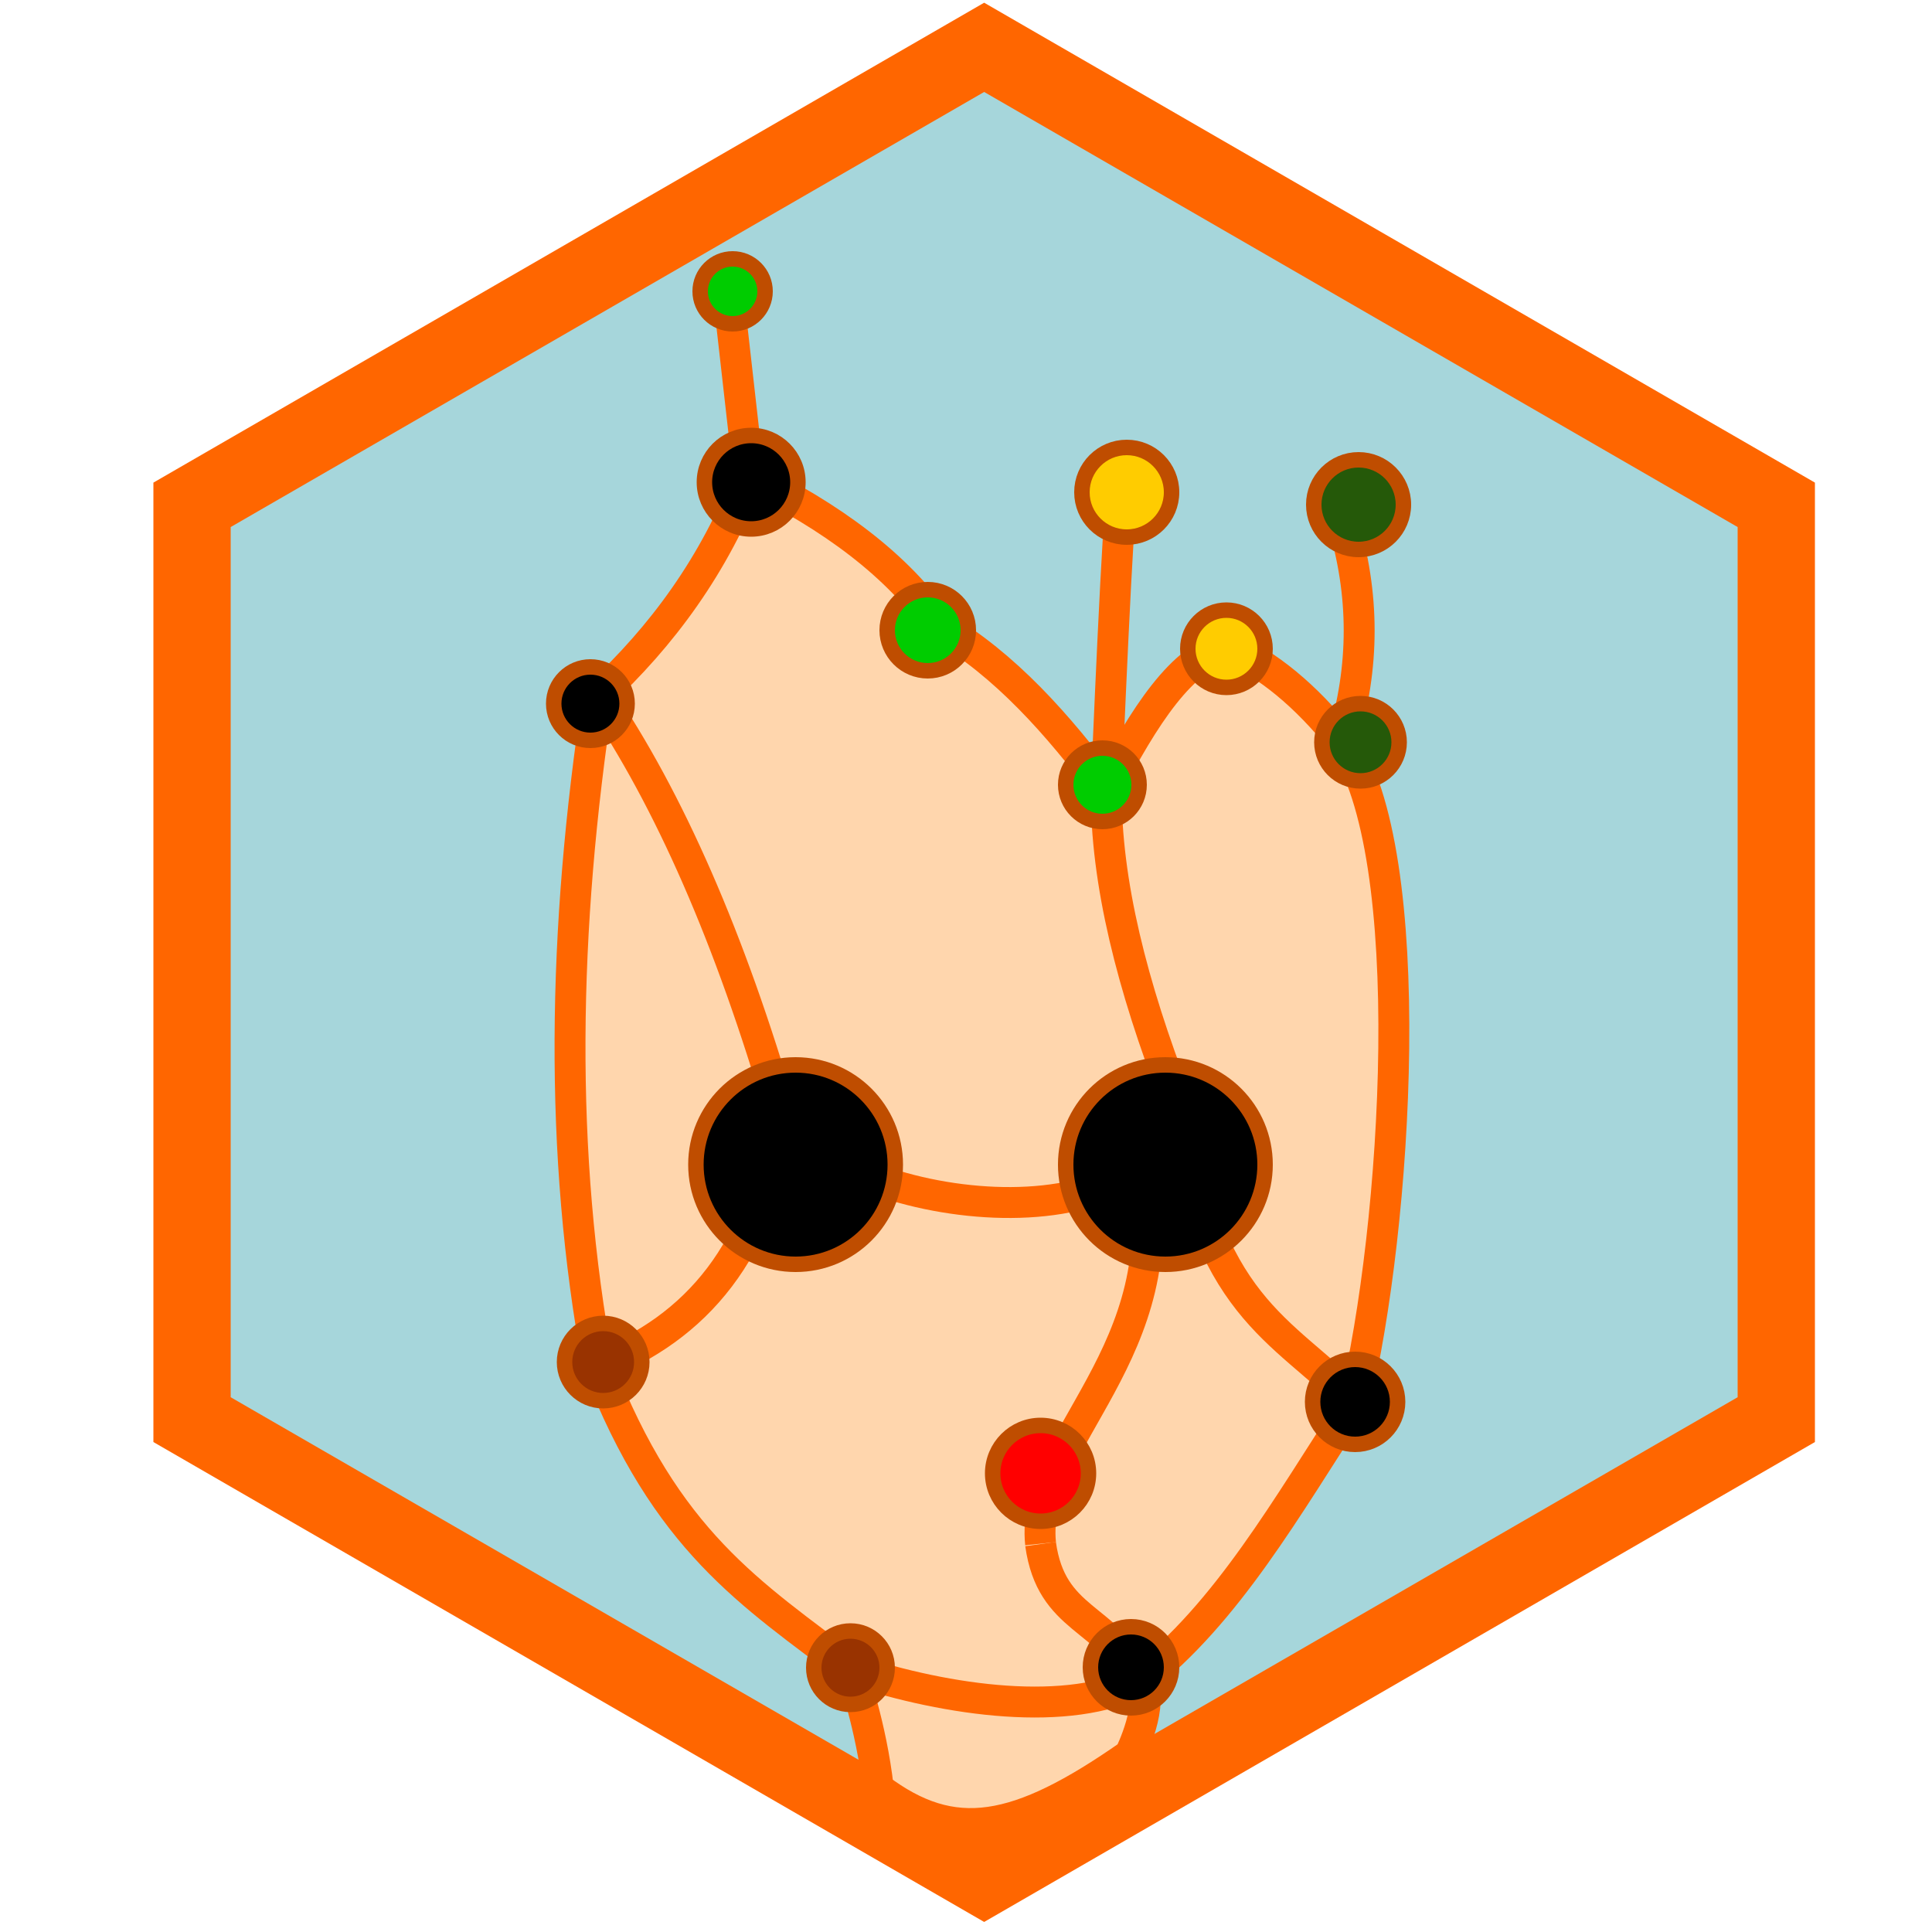
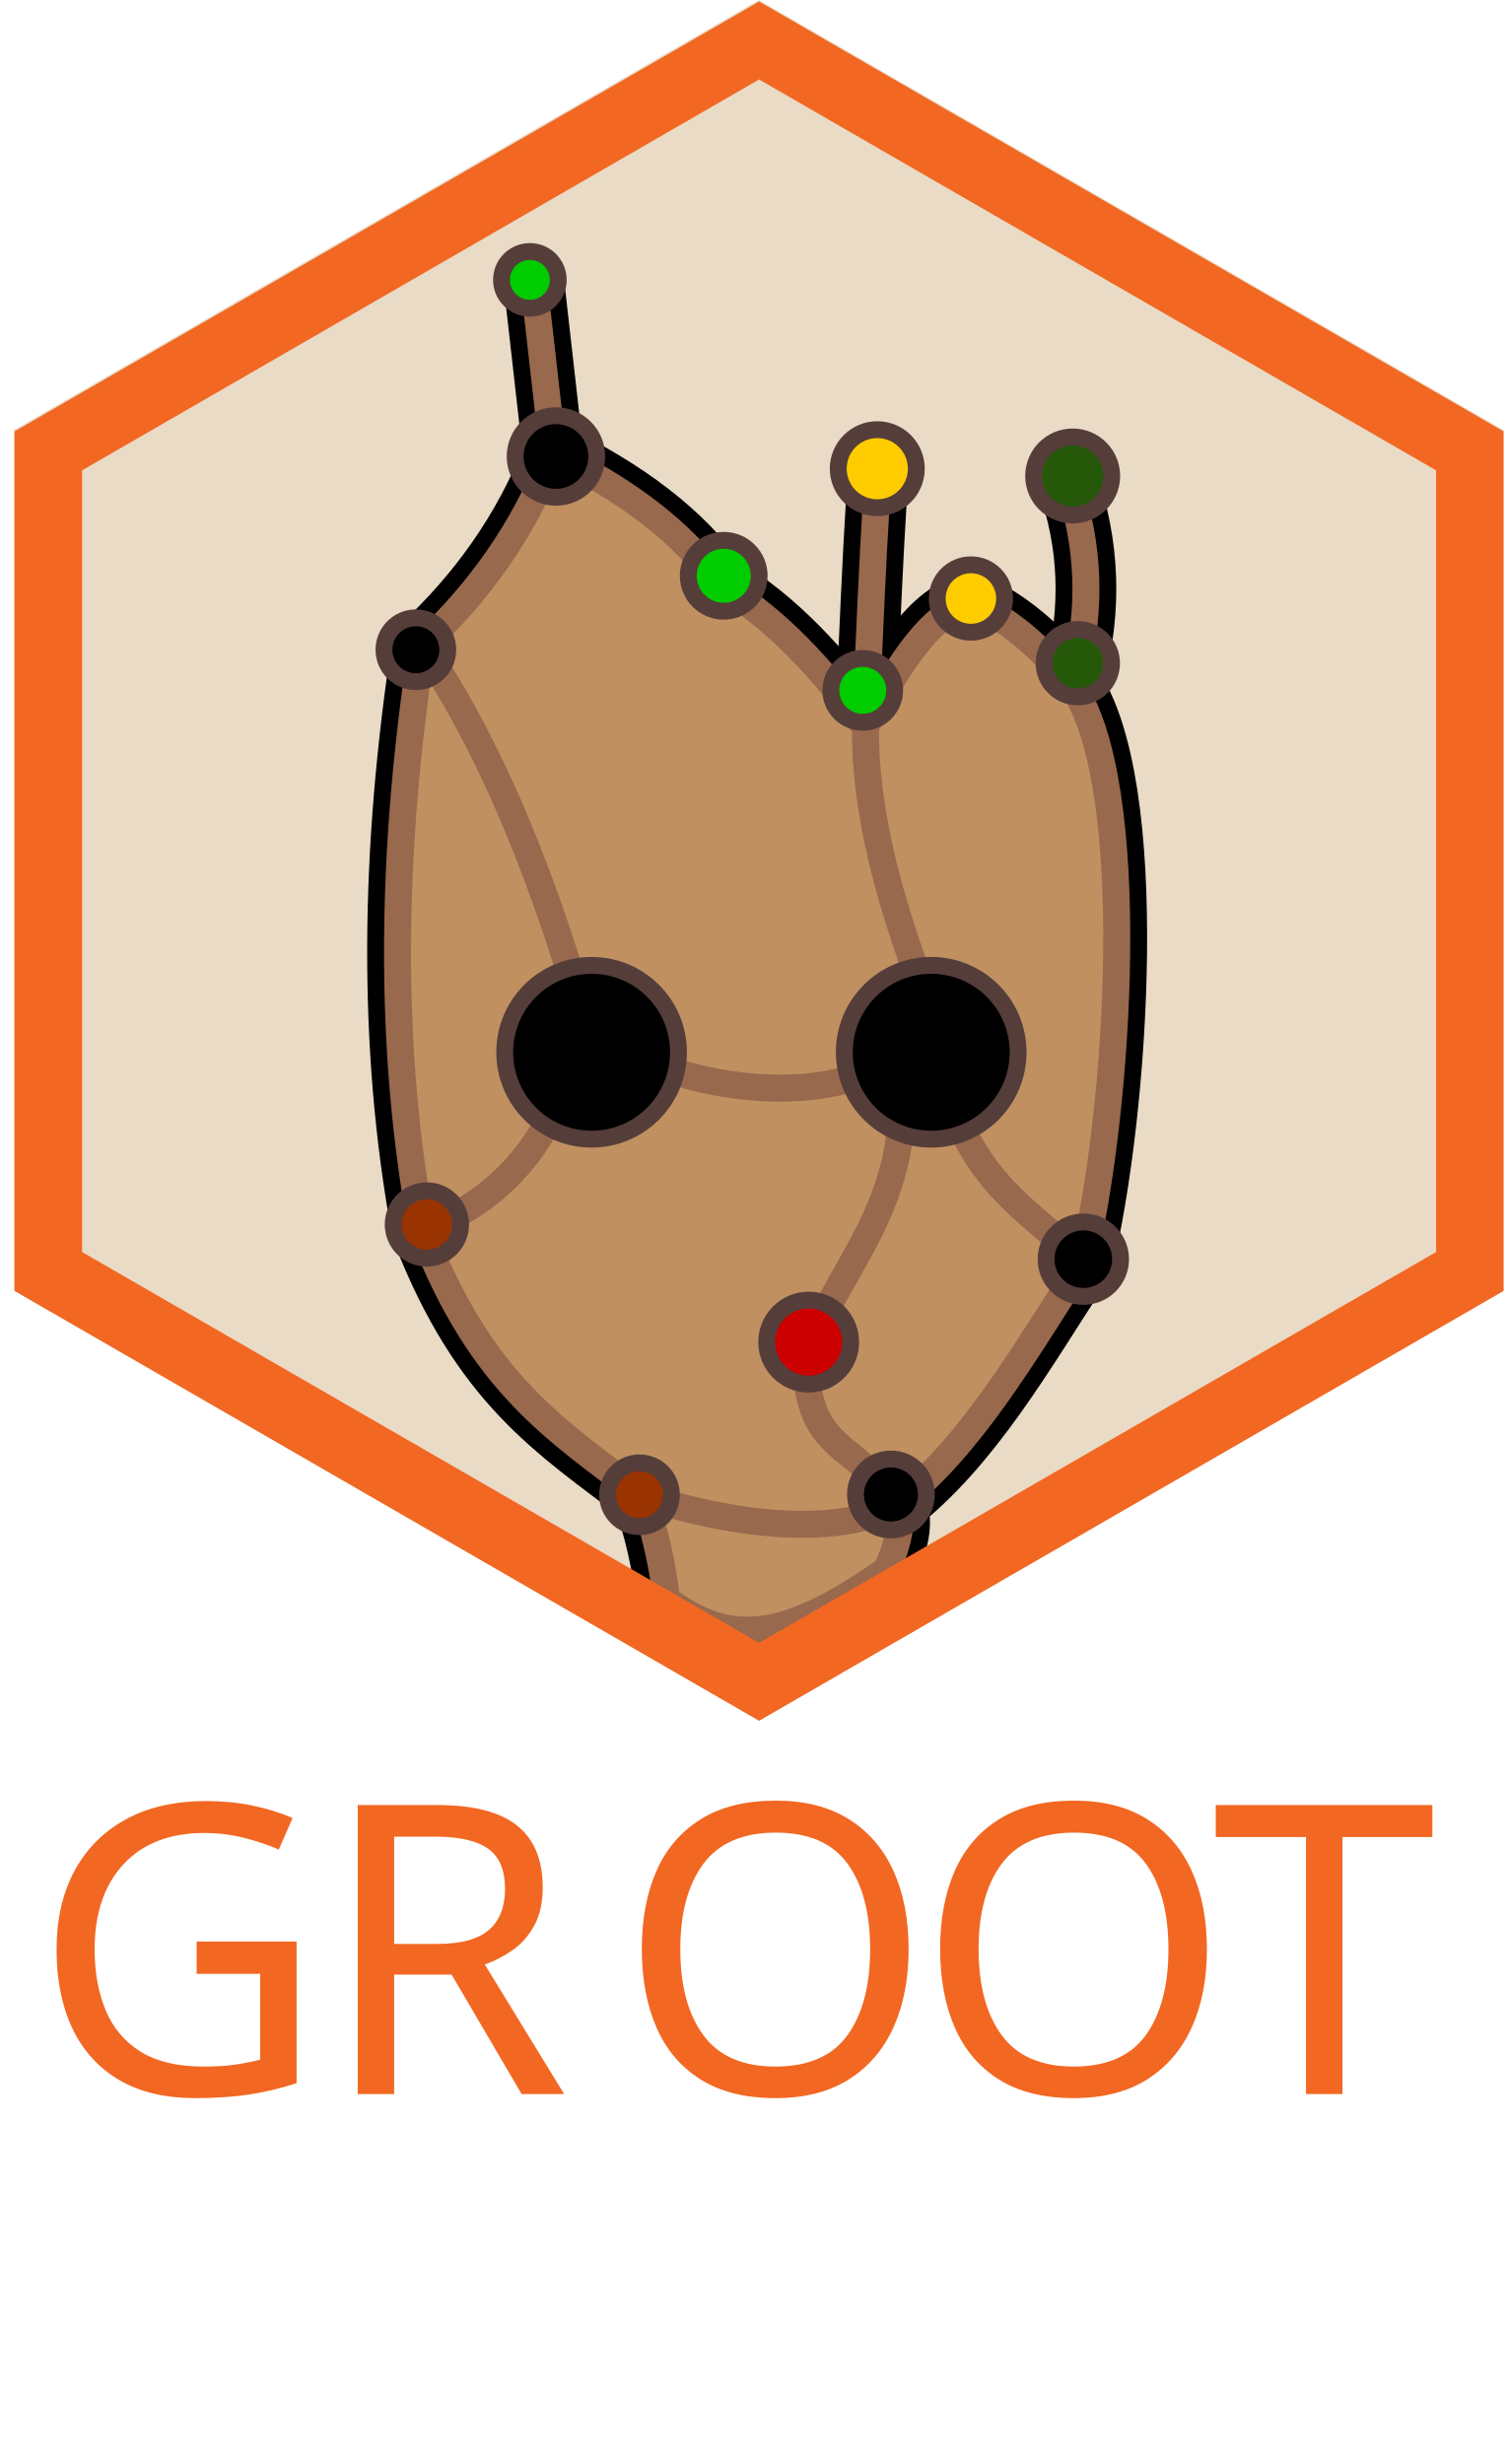
- <svg xmlns="http://www.w3.org/2000/svg" version="1.1" x="0px" y="0px" viewBox="0 0 500 500" style="enable-background:new 0 0 500 500;" xml:space="preserve">
-   <style type="text/css">
- 	.st0{display:none;}
- 	.st1{display:inline;fill:#EDF5FF;stroke:#993300;stroke-width:8;stroke-miterlimit:10;}
- 	.st2{fill:#A6D6DB;}
- 	.st3{fill:#FF6600;}
- 	.st4{fill:#FFD6AD;stroke:#FF6600;stroke-width:8;stroke-miterlimit:10;}
- 	.st5{fill:none;stroke:#FF6600;stroke-width:8;stroke-miterlimit:10;}
- 	.st6{stroke:#BF4D00;stroke-width:4;stroke-miterlimit:10;}
- 	.st7{fill:#00CC00;stroke:#BF4D00;stroke-width:4;stroke-miterlimit:10;}
- 	.st8{fill:#FFCC00;stroke:#BF4D00;stroke-width:4;stroke-miterlimit:10;}
- 	.st9{fill:#255909;stroke:#BF4D00;stroke-width:4;stroke-miterlimit:10;}
- 	.st10{fill:#993300;stroke:#BF4D00;stroke-width:4;stroke-miterlimit:10;}
- 	.st11{fill:#FF0000;stroke:#BF4D00;stroke-width:4;stroke-miterlimit:10;}
- </style>
-   <g id="container" class="st0">
-     <circle class="st1" cx="249.8" cy="250.2" r="241.2" />
+ <svg xmlns="http://www.w3.org/2000/svg" viewBox="0 0 446.23 730.54">
+   <defs>
+     <style>.cls-1{fill:#e9dbc6;}.cls-2,.cls-4{fill:none;}.cls-2{stroke:#000;stroke-width:18px;}.cls-10,.cls-2,.cls-3,.cls-4,.cls-5,.cls-6,.cls-7,.cls-8,.cls-9{stroke-miterlimit:10;}.cls-3{fill:#c09061;}.cls-3,.cls-4{stroke:#98694d;stroke-width:8px;}.cls-10,.cls-5,.cls-6,.cls-7,.cls-8,.cls-9{stroke:#553d3a;stroke-width:5px;}.cls-6{fill:#0c0;}.cls-7{fill:#fc0;}.cls-8{fill:#255909;}.cls-9{fill:#930;}.cls-10{fill:#c00;}.cls-11,.cls-12{fill:#f26722;}.cls-12{font-size:120px;font-family:Bungee-Inline, Bungee;}.cls-13{letter-spacing:0em;}.cls-14{letter-spacing:-0.01em;}</style>
+   </defs>
+   <g id="shape-bg">
+     <polygon class="cls-1" points="445.86 127.53 224.97 0 4.08 127.53 4.08 382.6 224.97 510.13 445.86 382.6 445.86 127.53" />
  </g>
-   <g id="Layer_4">
-     <g>
-       <polygon class="st2" points="49.6,367.4 49.6,130.7 254.7,12.3 459.7,130.7 459.7,367.4 254.7,485.8   " />
-       <path class="st3" d="M254.7,23.8l195,112.6v225.2l-195,112.6l-195-112.6l0-225.2L254.7,23.8 M254.7,0.7l-215,124.2l0,248.3    l215,124.2l215-124.2V124.9L254.7,0.7L254.7,0.7z" />
-     </g>
+   <g id="shadow">
+     <path class="cls-2" d="M415.84,161.19c21.37,10.51,38.59,23.1,49.42,38.91,17,10,30.53,25.29,43.11,42.06,9.68-18.67,19.74-34.4,31.55-36.81,10.3,4.49,20.1,12.65,29.44,24.19,20.58,29.11,14.28,126.34,3.32,171.61-17.47,26.75-32.8,54.14-55.54,71.81,4.21,5.45-2.59,19.06-2.59,19.06-29.16,20.41-45.68,23.32-65.12,8.74a151.64,151.64,0,0,0-7-30.67c-26.1-19.82-47.92-33.19-65.52-78.62-10.17-54.9-9.23-113,0-173.5,16.44-15.4,29.95-33.78,38.9-56.78l-6.31-55.73" transform="translate(-251.77 -26.55)" />
+     <path class="cls-2" d="M569.36,172.76a94.35,94.35,0,0,1,0,56.78" transform="translate(-251.77 -26.55)" />
+     <path class="cls-2" d="M442.46,470.09c25,8.25,56.19,12.52,74.68,2.87" transform="translate(-251.77 -26.55)" />
+     <path class="cls-2" d="M508.37,242.16s3.16-77.81,4.21-76.76" transform="translate(-251.77 -26.55)" />
  </g>
-   <g id="edges">
-     <path class="st4" d="M193.8,123.2c21.4,10.5,38.6,23.1,49.4,38.9c17,10,30.5,25.3,43.1,42.1c9.7-18.7,19.7-34.4,31.5-36.8   c10.3,4.5,20.1,12.6,29.4,24.2c20.6,29.1,14.3,126.3,3.3,171.6c-17.5,26.8-32.8,54.1-55.5,71.8c4.2,5.4-2.6,19.1-2.6,19.1   c-29.2,20.4-45.7,23.3-65.1,8.7c-1.8-16.1-6.8-30.1-7-30.7c-26.1-19.8-47.9-33.2-65.5-78.6c-10.2-54.9-9.2-113,0-173.5   C171.4,164.6,184.9,146.2,193.8,123.2l-6.3-55.7" />
-     <path class="st5" d="M347.4,134.8c5.8,18.9,5.8,37.9,0,56.8" />
-     <path class="st5" d="M220.5,432.1c25,8.2,56.2,12.5,74.7,2.9c-8.8-17-23.1-15.3-25.9-35.4" />
-     <path class="st5" d="M350.8,362.9c-19.4-19.5-38.7-24.3-46.6-78.8c-11.1-28.7-18.1-55.8-17.9-79.9c0,0,3.2-77.8,4.2-76.8" />
-     <path class="st5" d="M154.9,353.5c25.2-9.8,42.5-29.6,47.3-65.2c-13.2-45.3-29-81.4-47.3-108.3" />
-     <path class="st5" d="M202.3,288.3c14.5,25.4,98.4,36.9,102-4.2" />
-     <path class="st5" d="M269.3,399.5c-2.8-27.2,35.7-49.3,26.2-98.1" />
+   <g id="brown_fill" data-name="brown fill">
+     <path class="cls-3" d="M415.84,161.19c21.37,10.51,38.59,23.1,49.42,38.91,17,10,30.53,25.29,43.11,42.06,9.68-18.67,19.74-34.4,31.55-36.81,10.3,4.49,20.1,12.65,29.44,24.19,20.58,29.11,14.28,126.34,3.32,171.61-17.47,26.75-32.8,54.14-55.54,71.81,4.21,5.45-2.59,19.06-2.59,19.06-29.16,20.41-45.68,23.32-65.12,8.74a151.64,151.64,0,0,0-7-30.67c-26.1-19.82-47.92-33.19-65.52-78.62-10.17-54.9-9.23-113,0-173.5,16.44-15.4,29.95-33.78,38.9-56.78l-6.31-55.73" transform="translate(-251.77 -26.55)" />
+     <path class="cls-4" d="M569.36,172.76a94.35,94.35,0,0,1,0,56.78" transform="translate(-251.77 -26.55)" />
+     <path class="cls-4" d="M442.46,470.09c25,8.25,56.19,12.52,74.68,2.87-8.77-17-23.05-15.29-25.85-35.43" transform="translate(-251.77 -26.55)" />
+     <path class="cls-4" d="M572.83,400.9c-19.35-19.48-38.69-24.35-46.58-78.83-11.1-28.7-18.14-55.77-17.88-79.91,0,0,3.16-77.81,4.21-76.76" transform="translate(-251.77 -26.55)" />
+     <path class="cls-4" d="M376.94,391.47c25.2-9.81,42.53-29.57,47.31-65.2q-19.86-68-47.31-108.3" transform="translate(-251.77 -26.55)" />
+     <path class="cls-4" d="M424.25,326.27c14.5,25.38,98.36,36.89,102-4.2" transform="translate(-251.77 -26.55)" />
+     <path class="cls-4" d="M491.29,437.53c-2.83-27.15,35.75-49.25,26.17-98.09" transform="translate(-251.77 -26.55)" />
  </g>
  <g id="nodes">
-     <circle class="st6" cx="205.9" cy="301.4" r="25.8" />
-     <circle class="st6" cx="301.6" cy="301.4" r="25.8" />
-     <circle class="st6" cx="152.8" cy="182.1" r="9.5" />
-     <circle class="st6" cx="194.4" cy="124.8" r="12.1" />
-     <circle class="st7" cx="240.1" cy="163.1" r="10.5" />
-     <circle class="st8" cx="291.6" cy="127.4" r="11.6" />
-     <circle class="st9" cx="351.6" cy="130.6" r="11.6" />
-     <circle class="st8" cx="317.4" cy="167.9" r="10" />
-     <circle class="st7" cx="285.3" cy="203.1" r="9.5" />
-     <circle class="st9" cx="352.1" cy="192.1" r="10" />
-     <circle class="st6" cx="350.7" cy="362.8" r="11" />
-     <circle class="st10" cx="156.1" cy="352.5" r="10" />
-     <circle class="st10" cx="220.1" cy="431.6" r="9.5" />
-     <circle class="st6" cx="292.7" cy="431.5" r="10.5" />
-     <circle class="st7" cx="189.6" cy="75.4" r="8.4" />
-     <circle class="st11" cx="269.3" cy="381.3" r="12.4" />
+     <circle class="cls-5" cx="175.4" cy="311.98" r="25.76" />
+     <circle class="cls-5" cx="276.09" cy="311.98" r="25.76" />
+     <circle class="cls-5" cx="123.3" cy="192.64" r="9.46" />
+     <circle class="cls-5" cx="164.83" cy="135.34" r="12.09" />
+     <circle class="cls-6" cx="214.57" cy="170.71" r="10.51" />
+     <circle class="cls-7" cx="260.1" cy="138.96" r="11.57" />
+     <circle class="cls-8" cx="318.03" cy="141.12" r="11.57" />
+     <circle class="cls-7" cx="287.86" cy="177.45" r="9.99" />
+     <circle class="cls-6" cx="255.79" cy="204.67" r="9.46" />
+     <circle class="cls-8" cx="319.56" cy="196.63" r="9.99" />
+     <circle class="cls-5" cx="321.19" cy="373.33" r="11.04" />
+     <circle class="cls-9" cx="126.56" cy="363.04" r="9.99" />
+     <circle class="cls-9" cx="189.6" cy="443.18" r="9.46" />
+     <circle class="cls-5" cx="264.15" cy="443.09" r="10.51" />
+     <circle class="cls-6" cx="157.1" cy="82.98" r="8.41" />
+     <circle class="cls-10" cx="239.76" cy="397.91" r="12.45" />
+   </g>
+   <g id="shape-fg">
+     <path class="cls-11" d="M476.83,50.11,677.54,166V397.76L476.83,513.64,276.11,397.76V166L476.83,50.11m0-23.1L256.11,154.44V409.3L476.83,536.73,697.54,409.3V154.44L476.83,27Z" transform="translate(-251.77 -26.55)" />
+   </g>
+   <g id="text">
+     <text class="cls-12" transform="translate(9.46 620.86)">G<tspan class="cls-13" x="84.96" y="0">R</tspan>
+       <tspan x="173.52" y="0">O</tspan>
+       <tspan class="cls-13" x="261.96" y="0">O</tspan>
+       <tspan class="cls-14" x="349.8" y="0">T</tspan>
+     </text>
  </g>
</svg>
